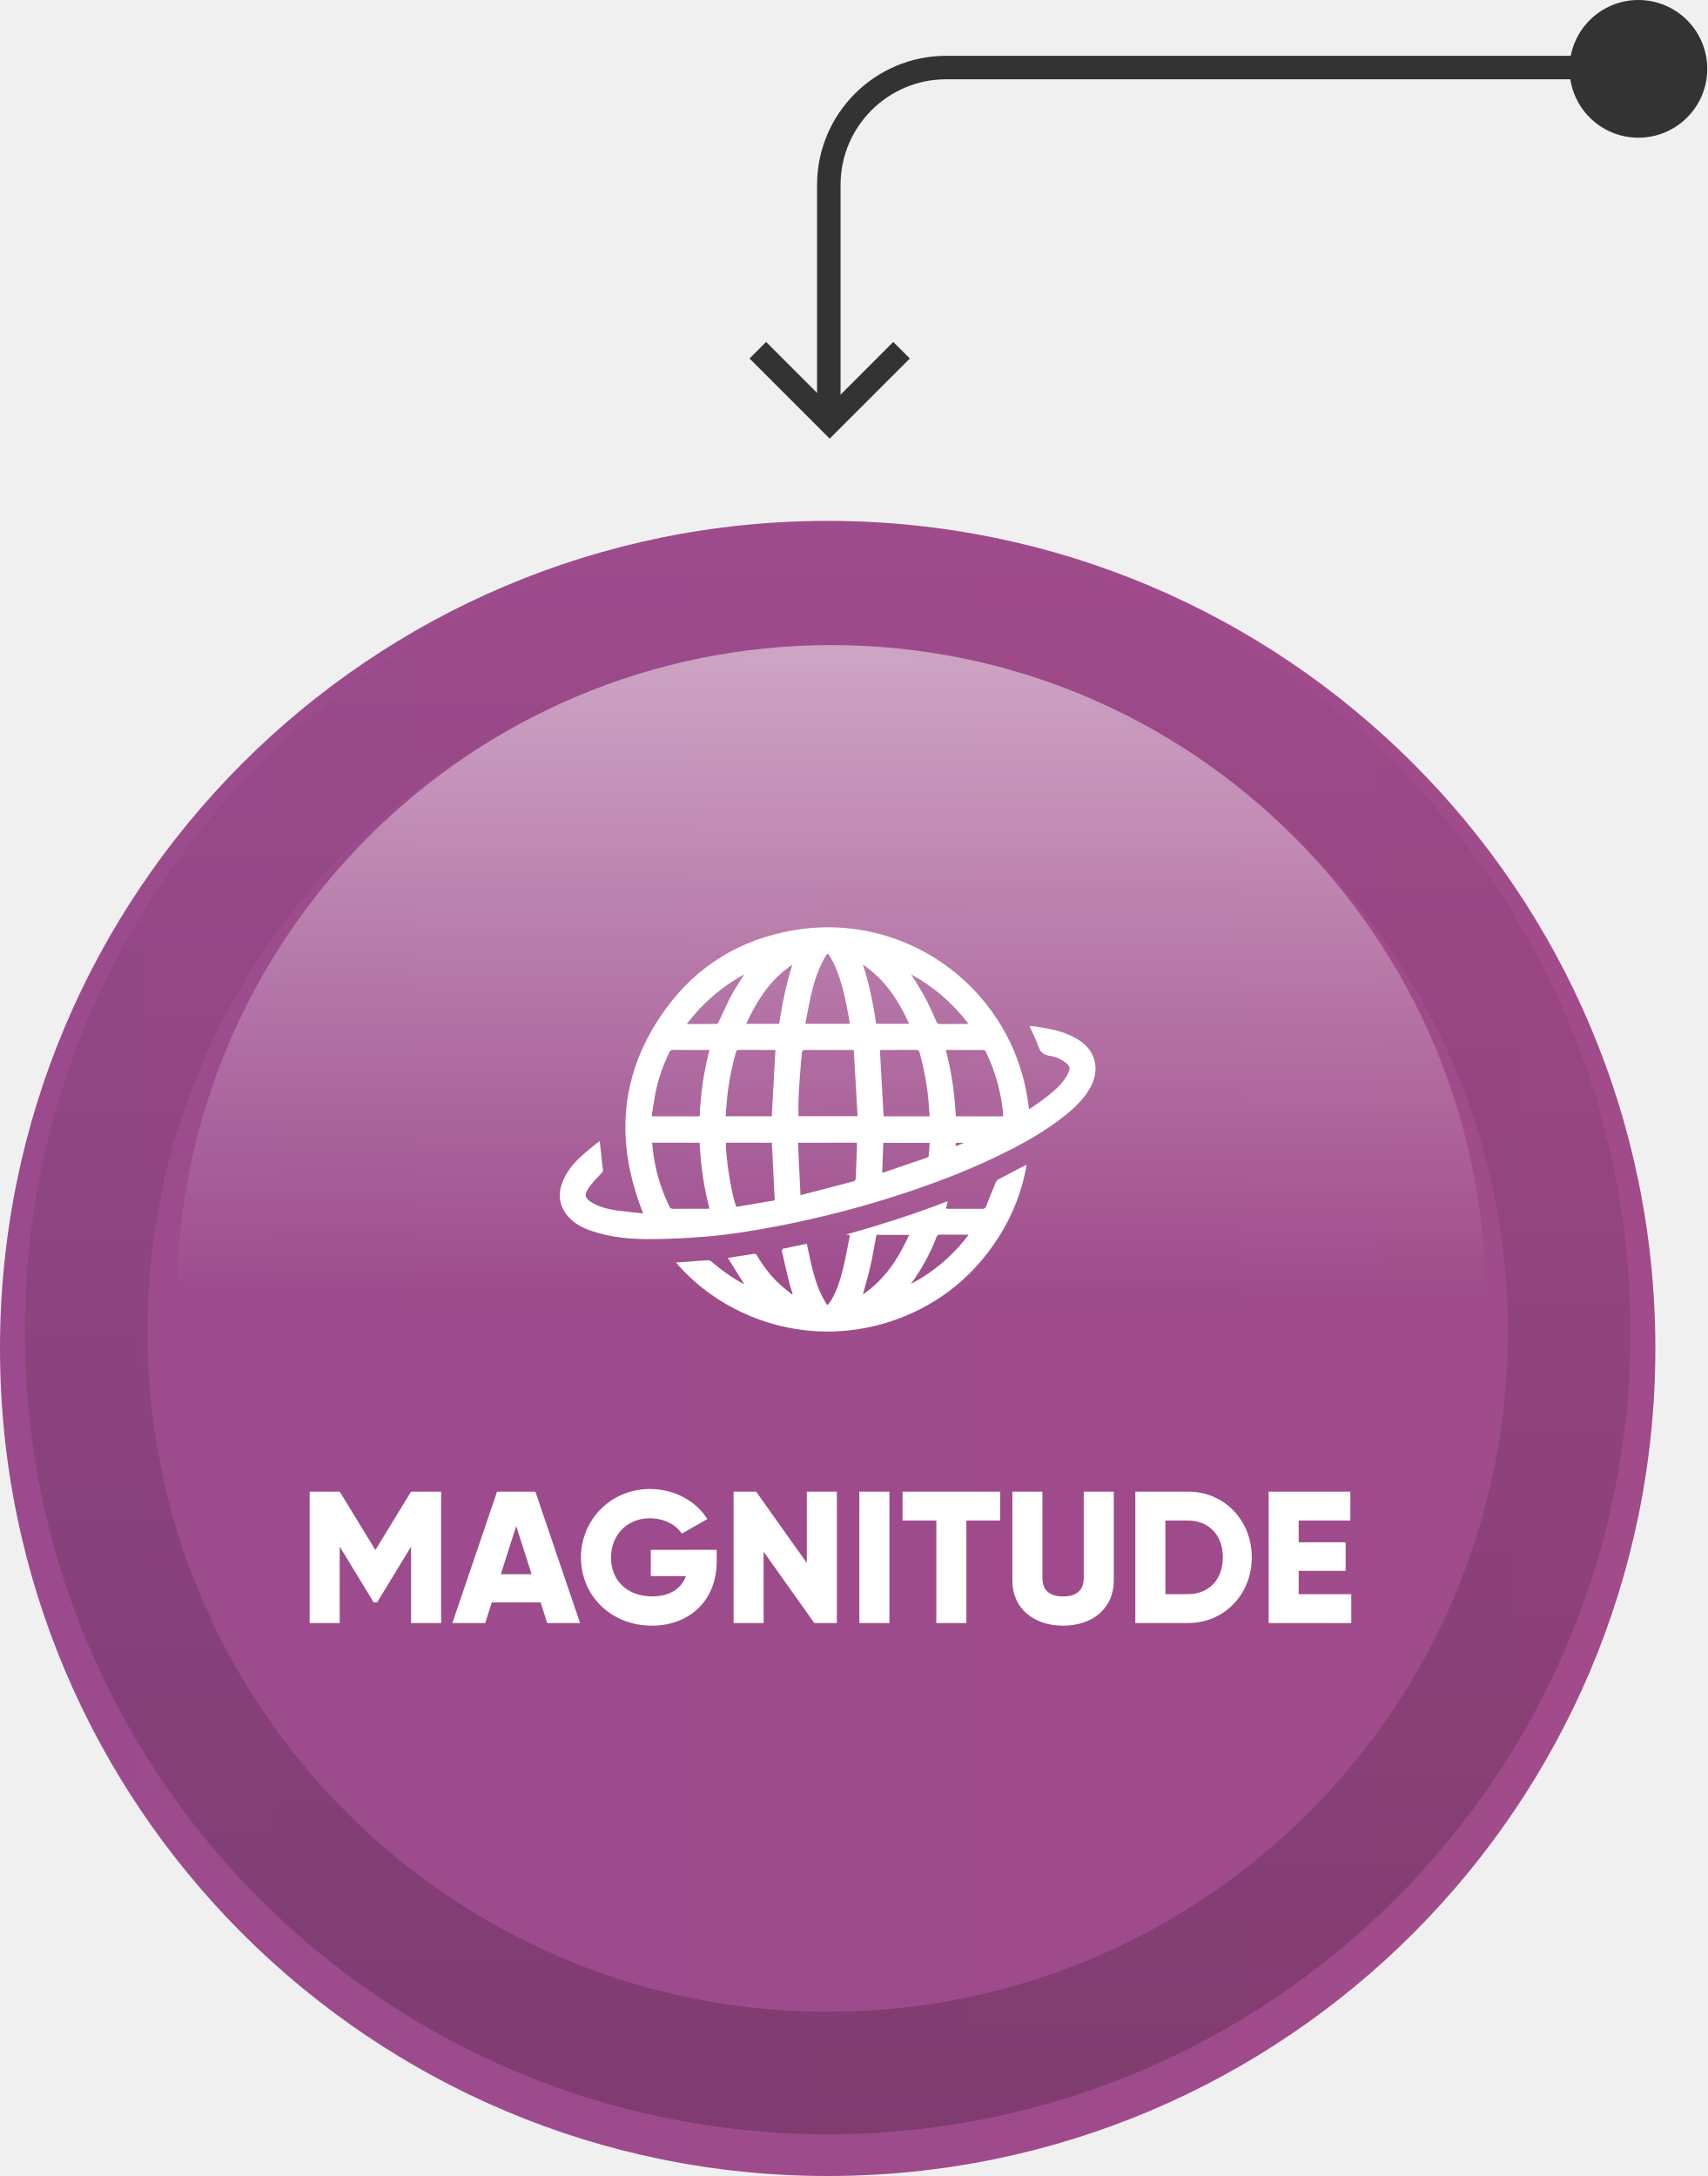
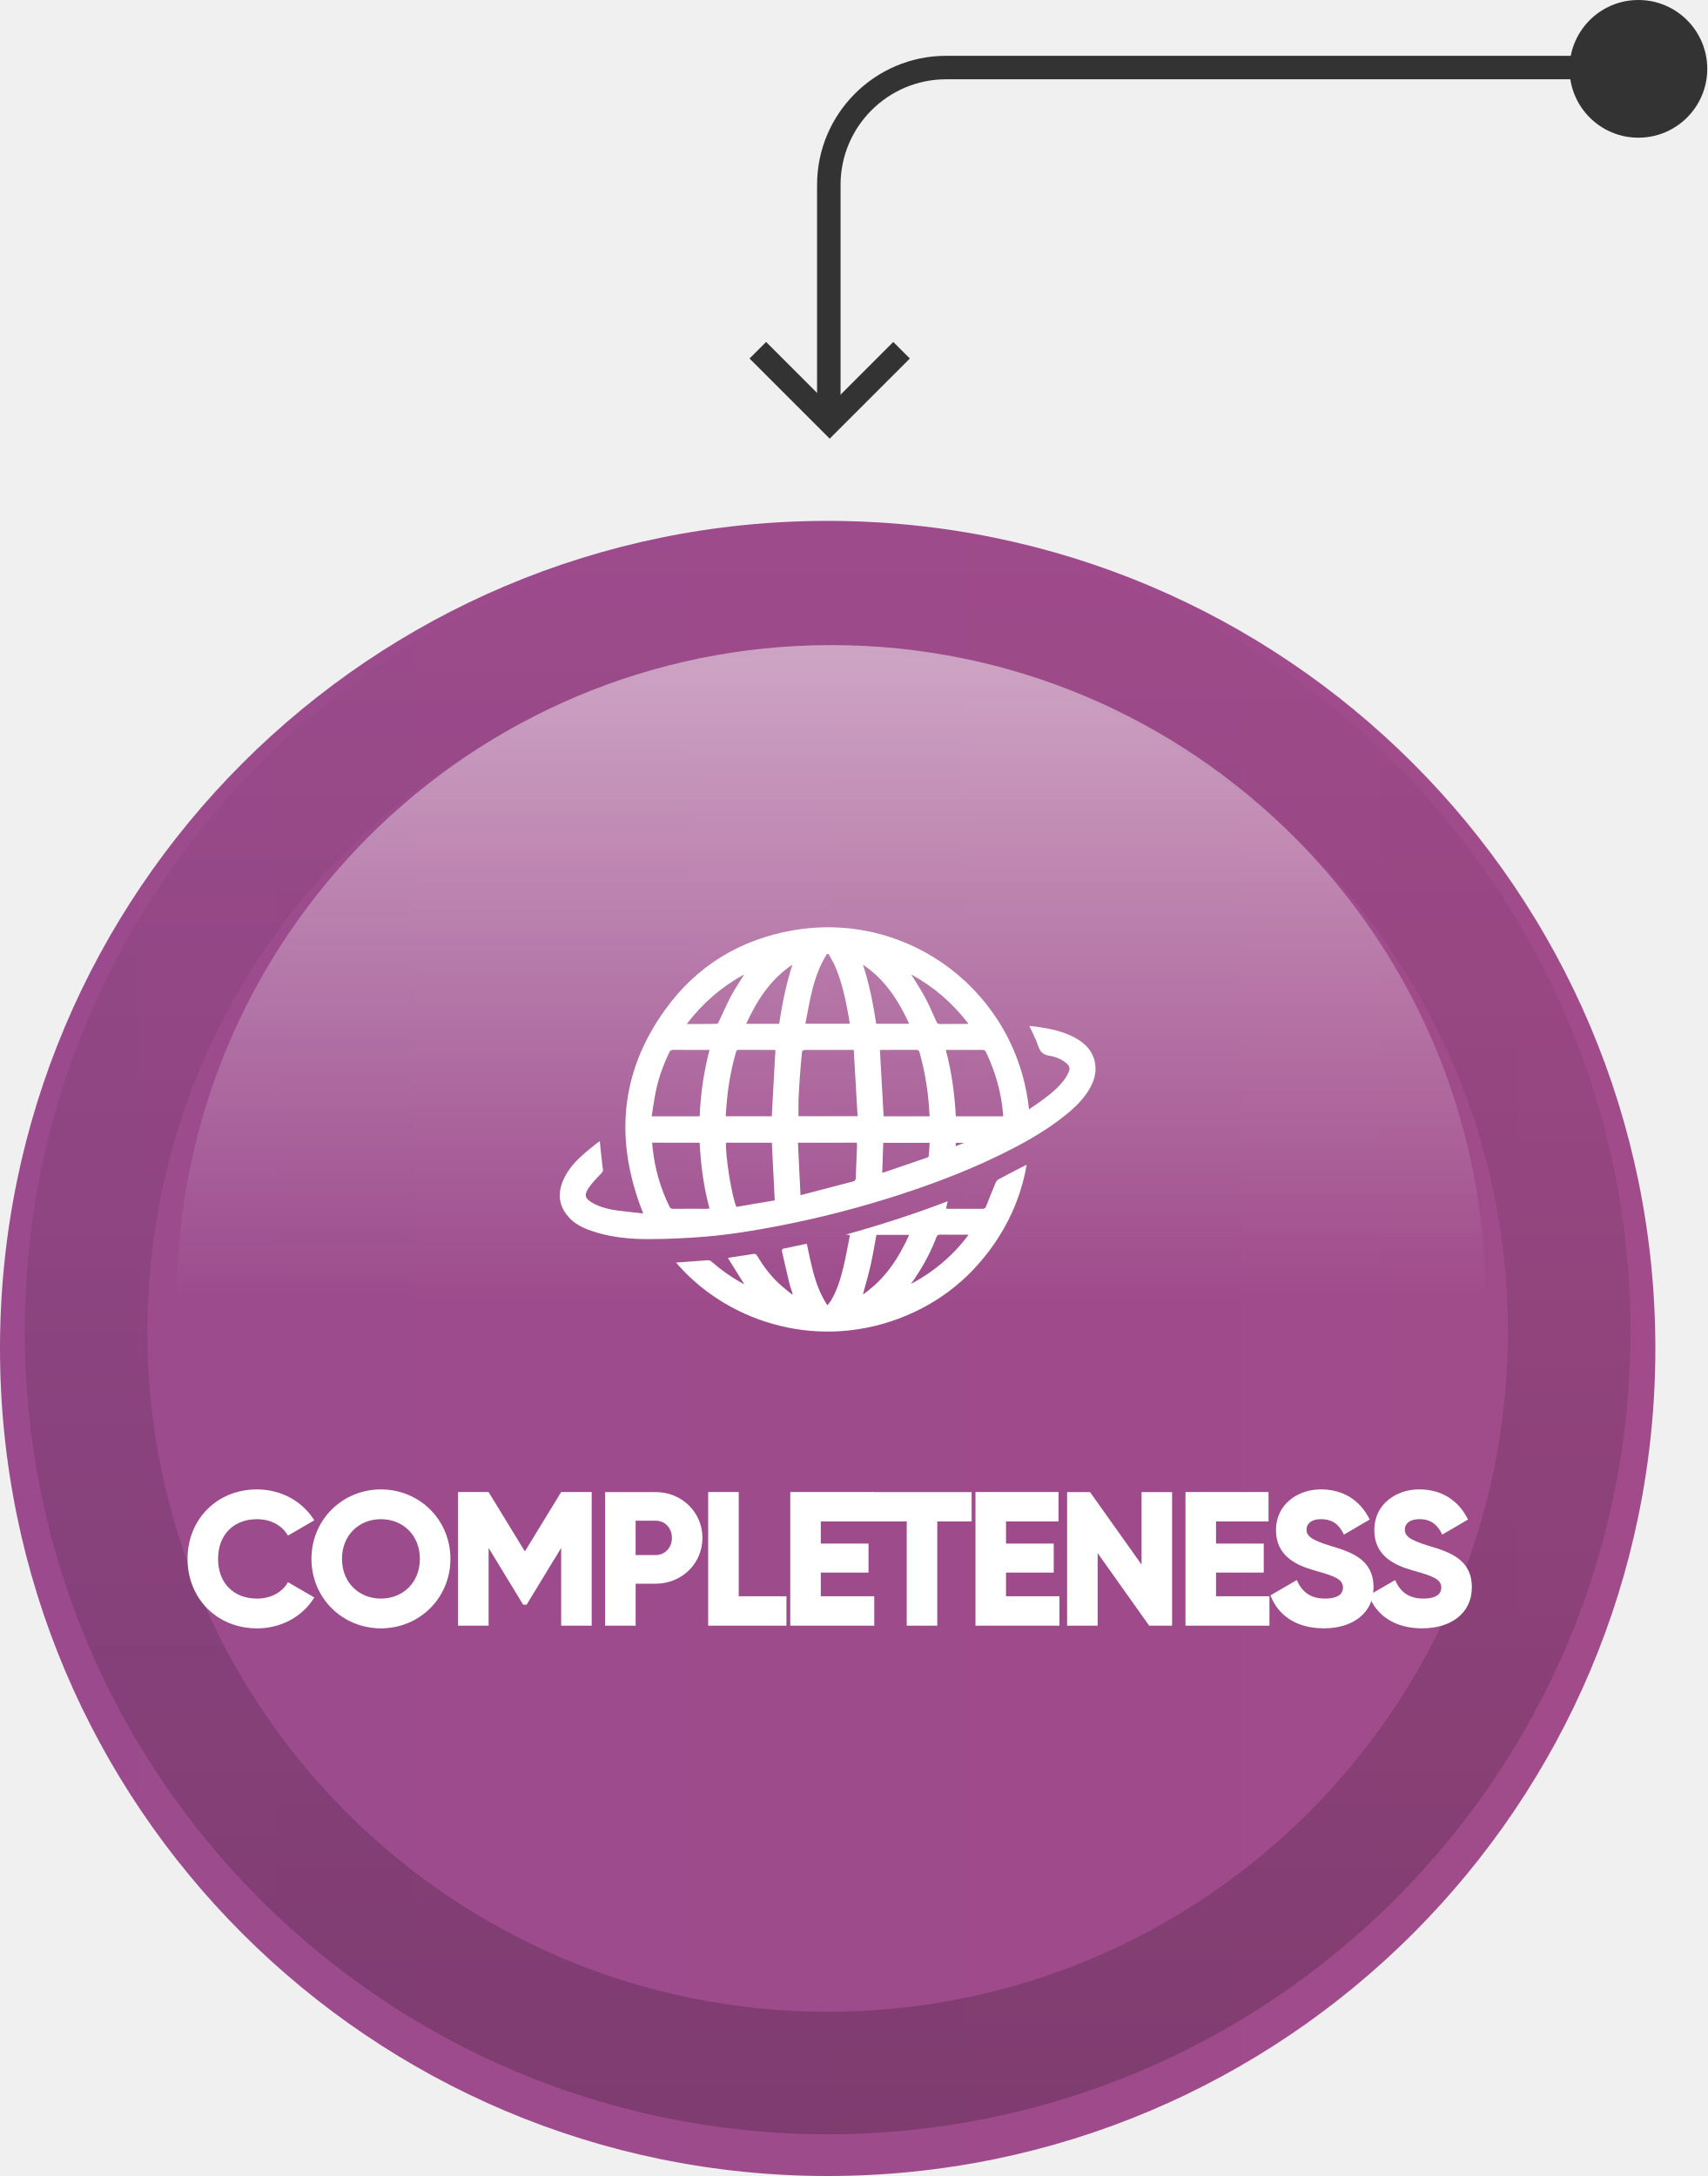
- <svg xmlns="http://www.w3.org/2000/svg" width="159.802" height="203.711" viewBox="0 0 159.802 203.711">
-   <linearGradient id="a" gradientUnits="userSpaceOnUse" x1="-168" y1="205.992" x2="-13.055" y2="205.992" gradientTransform="translate(168 -79.755)">
+ <svg xmlns="http://www.w3.org/2000/svg" width="159.801" height="203.711" viewBox="0 0 159.801 203.711">
+   <linearGradient id="a" gradientUnits="userSpaceOnUse" x1="-372" y1="6.719" x2="-217.055" y2="6.719" gradientTransform="matrix(1 0 0 -1 372 132.956)">
    <stop offset="0" stop-color="#9b4b8d" />
    <stop offset="1" stop-color="#a14b8a" />
  </linearGradient>
-   <path fill="url(#a)" d="M0 126.236c0-42.783 34.685-77.472 77.471-77.472 42.787 0 77.474 34.688 77.474 77.472 0 42.788-34.688 77.475-77.474 77.475S0 169.024 0 126.236z" />
-   <path d="M41.291 151.945h-2.813v-7.154l-3.182 5.221h-.316l-3.182-5.221v7.154h-2.813V139.64h2.813l3.34 5.467 3.34-5.467h2.813v12.305zm9.312-1.934h-4.57l-.615 1.937h-3.076l4.184-12.308h3.586l4.184 12.308H51.22l-.617-1.937zm-.844-2.636l-1.441-4.519-1.441 4.519h2.882zm17.328-1.231c0 3.765-2.619 6.047-6.064 6.047-3.867 0-6.645-2.848-6.645-6.381 0-3.565 2.83-6.416 6.451-6.416 2.355 0 4.342 1.16 5.379 2.814l-2.391 1.371c-.51-.812-1.617-1.441-3.006-1.441-2.074 0-3.621 1.529-3.621 3.691 0 2.092 1.477 3.621 3.867 3.621 1.635 0 2.707-.724 3.146-1.898h-3.287v-2.461h6.17l.001 1.053zm11.246-6.504v12.308h-2.109l-4.746-6.683v6.683h-2.813V139.64h2.109l4.746 6.683v-6.683h2.813zm4.918 0v12.308h-2.813V139.64h2.813zm10.37 2.707h-3.164v9.601h-2.813v-9.601H84.48v-2.707h9.141v2.707zm1.139 5.625v-8.332h2.813v8.086c0 .935.439 1.726 1.934 1.726 1.495 0 1.934-.791 1.934-1.726v-8.086h2.813v8.332c0 2.637-2.039 4.219-4.746 4.219s-4.748-1.583-4.748-4.219zm22.409-2.179c0 3.479-2.584 6.152-5.977 6.152h-4.922V139.64h4.922c3.393 0 5.977 2.672 5.977 6.153zm-2.707 0c0-2.109-1.336-3.445-3.27-3.445h-2.109v6.894h2.109c1.934-.004 3.27-1.34 3.27-3.449zm12.019 3.445v2.707h-7.734V139.64h7.646v2.707h-4.834v2.039h4.395v2.672h-4.395v2.181h4.922zm-70.342-42.406c.085.803.171 1.582.253 2.365.005.079.031.157.045.237.025.152-.006.25-.125.377-.424.447-.868.896-1.212 1.4-.458.684-.345 1.008.393 1.42.675.381 1.421.564 2.178.678.837.117 1.68.193 2.534.291-2.693-6.774-2.209-13.176 2.067-19.094 2.966-4.109 7.052-6.582 12.057-7.428 10.776-1.82 20.829 5.813 21.987 16.774.444-.307.876-.588 1.29-.895.771-.572 1.512-1.176 2.073-1.963.145-.201.256-.42.361-.644.131-.289.074-.545-.171-.764a3.139 3.139 0 0 0-1.62-.742c-.615-.086-.9-.393-1.088-.963-.202-.617-.523-1.195-.814-1.836.296.031.578.057.854.098 1.165.175 2.314.418 3.365.979.996.526 1.736 1.264 1.936 2.424.14.824-.071 1.59-.472 2.309-.575 1.019-1.398 1.816-2.298 2.541-2.004 1.615-4.253 2.828-6.568 3.935-2.861 1.371-5.822 2.49-8.837 3.475a95.568 95.568 0 0 1-11.376 2.949c-2.317.447-4.641.832-6.989 1.023a67.628 67.628 0 0 1-5.073.225c-1.868.012-3.727-.154-5.515-.766-.828-.283-1.603-.664-2.187-1.341-.922-1.063-.999-2.239-.436-3.483.396-.879 1.02-1.597 1.726-2.234.407-.377.845-.715 1.275-1.063.125-.103.259-.191.387-.284zm18.602-2.334h5.531c-.119-2.082-.239-4.131-.358-6.207h-3.459c-.39 0-.78-.008-1.173.006-.077.006-.208.096-.21.154a83.255 83.255 0 0 0-.216 2.526 60.879 60.879 0 0 0-.114 2.015c-.013.494-.001.996-.001 1.506zm-13.745.008h4.495c.088-2.104.381-4.164.919-6.215h-.293c-1.034 0-2.064.006-3.092-.006-.194-.002-.291.057-.373.225-.566 1.178-1.011 2.398-1.27 3.678-.153.754-.255 1.521-.386 2.318zm32.899 0c0-.09.002-.154-.003-.219-.174-2.043-.732-3.98-1.617-5.824-.077-.154-.182-.174-.33-.174-1.022.006-2.036.004-3.061.004h-.356c.555 2.057.826 4.119.937 6.215 1.49-.002 2.944-.002 4.43-.002zm-32.856 2.468c.023.209.037.377.054.549a16.196 16.196 0 0 0 1.563 5.418c.077.158.162.226.35.226 1.036-.014 2.078-.004 3.118-.004.085 0 .17-.015.285-.021-.544-2.041-.82-4.09-.92-6.166-1.49-.002-2.945-.002-4.45-.002zm21.323-8.67c.117 2.078.23 4.139.347 6.201h4.308a51.773 51.773 0 0 0-.083-1.146 25.227 25.227 0 0 0-.868-4.848c-.048-.174-.131-.225-.308-.225-1.068.008-2.132.006-3.197.006-.068.001-.142.01-.199.012zm-9.779.004c-.042-.006-.088-.016-.131-.016-1.102-.002-2.204 0-3.308-.008-.188-.002-.225.094-.262.237a24.378 24.378 0 0 0-.845 4.552c-.046.469-.077.946-.111 1.426h4.313c.113-2.072.23-4.126.344-6.191zm-4.618 8.666c-.1 1.115.546 5.133.968 6.01 1.196-.2 2.4-.405 3.584-.61-.088-1.83-.179-3.619-.271-5.398-1.431-.002-2.849-.002-4.281-.002zm6.725.002c.08 1.648.156 3.252.239 4.914a582.92 582.92 0 0 0 4.999-1.307c.071-.021.165-.146.168-.229.048-1.016.085-2.032.123-3.051 0-.104-.012-.211-.017-.328l-5.512.001zM77.545 89.3l-.143.014c-1.261 1.984-1.58 4.263-2.016 6.521h4.157c-.043-.258-.077-.49-.114-.717-.291-1.597-.621-3.183-1.27-4.677-.167-.393-.412-.758-.614-1.141zm3.226 1.012c.601 1.81.957 3.662 1.244 5.529h3.086c-1.016-2.209-2.283-4.169-4.33-5.529zm-7.841 5.533c.291-1.871.655-3.729 1.242-5.537-2.053 1.365-3.314 3.332-4.325 5.537h3.083zm9.646 13.922c.063 0 .094.011.12 0 1.367-.465 2.73-.932 4.097-1.399.06-.021.134-.09.137-.142.037-.41.06-.826.085-1.237h-4.339c-.032.938-.066 1.851-.1 2.778zM64.281 95.863c.982 0 1.893.002 2.801-.011.063 0 .154-.104.188-.182.39-.803.732-1.625 1.147-2.412.373-.695.82-1.344 1.247-2.041-2.117 1.158-3.885 2.682-5.383 4.646zm21.008-4.637c.441.717.902 1.41 1.292 2.14.396.733.723 1.51 1.07 2.271.074.162.151.234.339.23.803-.013 1.606-.007 2.406-.007.068 0 .137-.012.253-.022-1.491-1.936-3.251-3.471-5.36-4.612zm4.176 16.08c.242-.1.479-.199.777-.317h-.766c-.012.092-.023.161-.031.235-.002.014.009.032.02.082zm-13.947 9.127c.436 1.982.746 3.98 1.928 5.765.137-.185.256-.308.341-.447.595-1.006.92-2.121 1.185-3.246.216-.92.378-1.854.566-2.779.003-.033-.008-.065-.017-.119-.12-.014-.236-.02-.35-.03 3.208-.896 6.38-1.906 9.535-3.123-.06.26-.105.467-.154.688.088.008.156.021.225.021 1.062 0 2.118-.002 3.177.002.168 0 .273-.045.333-.205.293-.742.589-1.486.9-2.226a.664.664 0 0 1 .273-.327c.797-.433 1.6-.839 2.4-1.255.063-.03.125-.061.239-.112a18.357 18.357 0 0 1-2.614 6.764c-2.289 3.586-5.42 6.168-9.409 7.656-8.042 2.983-16.253.076-20.8-5.267.387-.022.757-.047 1.119-.077.618-.048 1.233-.099 1.851-.136a.527.527 0 0 1 .328.105c.931.809 1.93 1.518 3.015 2.109.023.008.048.014.071.024a700.924 700.924 0 0 0-1.532-2.459c.382-.061.701-.109 1.02-.16.45-.063.899-.125 1.349-.209.177-.031.276.008.373.168.564.955 1.221 1.836 2.033 2.595.39.364.817.688 1.227 1.026l.065-.051c-.103-.332-.228-.66-.31-.998-.242-1.002-.47-2.004-.695-3.006-.014-.066.048-.209.091-.219.745-.165 1.491-.317 2.237-.472zm5.253 4.75c2.053-1.412 3.331-3.369 4.33-5.58h-3.066c-.177.945-.328 1.879-.533 2.8-.207.919-.475 1.817-.731 2.78zm9.893-5.593h-.242c-.808 0-1.62.002-2.431-.006-.188-.002-.271.063-.336.231a18.595 18.595 0 0 1-1.873 3.627 10.48 10.48 0 0 1-.256.39c-.085.125-.179.244-.271.367a15.818 15.818 0 0 0 5.409-4.609z" fill="#FFF" />
-   <linearGradient id="b" gradientUnits="userSpaceOnUse" x1="1274.063" y1="-525.589" x2="1424.366" y2="-525.589" gradientTransform="rotate(90 388.22 -836.34)">
+   <path fill="url(#a)" d="M0 126.236c0-42.783 34.685-77.472 77.471-77.472 42.787 0 77.474 34.688 77.474 77.472 0 42.787-34.688 77.475-77.474 77.475S0 169.023 0 126.236z" />
+   <path fill="#FFF" d="M56.139 106.832c.085.803.171 1.582.253 2.365.005.078.031.156.045.236.025.152-.006.25-.125.377-.424.447-.868.896-1.212 1.4-.458.684-.345 1.008.393 1.42.675.381 1.421.564 2.178.678.837.117 1.68.193 2.534.291-2.693-6.773-2.209-13.176 2.067-19.094 2.966-4.109 7.052-6.582 12.057-7.428 10.776-1.82 20.83 5.813 21.987 16.773.444-.307.876-.588 1.29-.895.771-.572 1.512-1.176 2.073-1.963.146-.201.256-.42.36-.644.131-.289.074-.545-.17-.764a3.151 3.151 0 0 0-1.621-.742c-.615-.086-.899-.393-1.088-.963-.201-.617-.522-1.195-.813-1.836.296.031.577.057.854.098 1.164.175 2.313.418 3.364.979.996.526 1.735 1.264 1.937 2.424.14.824-.071 1.59-.473 2.309-.574 1.019-1.398 1.816-2.298 2.542-2.004 1.614-4.253 2.828-6.567 3.935-2.861 1.371-5.822 2.489-8.838 3.476a95.74 95.74 0 0 1-11.375 2.948c-2.317.447-4.641.832-6.989 1.022-1.688.139-3.38.215-5.073.226-1.868.013-3.727-.153-5.515-.767-.828-.282-1.603-.663-2.187-1.34-.922-1.063-.999-2.239-.436-3.483.396-.879 1.02-1.597 1.726-2.233.407-.378.845-.716 1.275-1.063.125-.102.259-.191.387-.284zm18.602-2.334h5.531c-.119-2.082-.239-4.131-.358-6.207h-3.459c-.39 0-.78-.008-1.173.006-.077.006-.208.096-.21.154a85.43 85.43 0 0 0-.216 2.526 61.66 61.66 0 0 0-.114 2.015c-.013.494-.001.996-.001 1.506zm-13.745.008h4.495c.088-2.104.381-4.164.919-6.215h-.293c-1.034 0-2.064.006-3.092-.006-.194-.002-.291.057-.373.225-.566 1.178-1.011 2.398-1.27 3.678-.153.753-.255 1.521-.386 2.318zm32.899 0c0-.09.002-.154-.003-.219-.175-2.043-.731-3.98-1.617-5.824-.077-.154-.183-.174-.33-.174-1.022.006-2.036.004-3.062.004h-.355c.555 2.057.826 4.119.938 6.215 1.49-.002 2.943-.002 4.429-.002zm-32.856 2.469c.023.209.037.377.054.549.2 1.883.729 3.717 1.563 5.418.077.158.162.226.35.226 1.036-.015 2.078-.004 3.118-.004.085 0 .17-.015.285-.021-.544-2.041-.82-4.091-.92-6.166-1.49-.002-2.945-.002-4.45-.002zm21.323-8.671c.117 2.078.23 4.139.348 6.201h4.308a54.66 54.66 0 0 0-.083-1.146 25.328 25.328 0 0 0-.868-4.849c-.048-.174-.131-.225-.308-.225-1.068.008-2.133.006-3.197.006-.069.002-.144.011-.2.013zm-9.779.004c-.042-.006-.088-.016-.131-.016-1.102-.002-2.204 0-3.308-.008-.188-.002-.225.094-.262.237a24.439 24.439 0 0 0-.845 4.552c-.046.469-.077.946-.111 1.426h4.313c.113-2.072.23-4.126.344-6.191zm-4.618 8.667c-.1 1.114.546 5.133.968 6.01 1.196-.2 2.4-.405 3.584-.61-.088-1.83-.179-3.619-.271-5.397-1.431-.003-2.849-.003-4.281-.003zm6.725.002c.08 1.647.156 3.252.239 4.914a622.25 622.25 0 0 0 4.999-1.308c.071-.021.165-.146.168-.229.048-1.016.085-2.031.123-3.051 0-.104-.012-.211-.017-.328l-5.512.002zM77.545 89.3l-.143.014c-1.261 1.984-1.58 4.263-2.016 6.521h4.157c-.043-.258-.077-.49-.114-.717-.291-1.597-.621-3.183-1.27-4.677-.167-.393-.412-.758-.614-1.141zm3.226 1.012c.601 1.81.957 3.662 1.244 5.529h3.086c-1.017-2.209-2.283-4.169-4.33-5.529zm-7.841 5.533c.291-1.871.655-3.729 1.242-5.537-2.053 1.365-3.314 3.332-4.325 5.537h3.083zm9.647 13.923c.063 0 .094.01.119 0l4.098-1.399c.06-.021.133-.091.137-.142.037-.41.061-.826.085-1.237h-4.339l-.1 2.778zM64.281 95.863c.982 0 1.893.002 2.801-.011.063 0 .154-.104.188-.182.39-.803.732-1.625 1.147-2.412.373-.695.82-1.344 1.247-2.041-2.117 1.158-3.885 2.682-5.383 4.646zm21.009-4.637c.44.717.901 1.41 1.291 2.14.396.733.724 1.51 1.07 2.271.074.162.15.234.34.23.803-.013 1.605-.007 2.405-.007.067 0 .138-.012.253-.022-1.49-1.936-3.251-3.471-5.359-4.612zm4.175 16.081c.242-.101.479-.199.777-.317h-.767l-.031.235c-.001.013.01.031.021.082zm-13.947 9.127c.436 1.981.746 3.979 1.928 5.765.137-.185.256-.308.341-.447.595-1.006.92-2.121 1.185-3.246.216-.92.378-1.854.566-2.778.003-.033-.008-.065-.017-.119-.12-.015-.236-.021-.35-.03 3.208-.896 6.38-1.906 9.535-3.123-.06.26-.104.467-.154.688.089.008.156.021.226.021 1.062 0 2.118-.002 3.177.002.168 0 .273-.045.334-.205.293-.742.588-1.485.899-2.226a.658.658 0 0 1 .272-.327c.797-.433 1.601-.839 2.4-1.255.063-.03.125-.062.239-.112a18.375 18.375 0 0 1-2.614 6.765c-2.289 3.586-5.42 6.168-9.408 7.655-8.042 2.983-16.253.076-20.801-5.267.387-.022.757-.047 1.119-.077.618-.048 1.233-.099 1.851-.136a.518.518 0 0 1 .328.104c.931.81 1.93 1.519 3.015 2.108.023.009.048.015.071.024-.509-.82-1.02-1.64-1.532-2.459.382-.061.701-.108 1.02-.159.45-.063.899-.125 1.349-.209.177-.031.276.008.373.168.564.955 1.221 1.836 2.033 2.594.39.365.817.688 1.227 1.027l.065-.052c-.103-.332-.228-.66-.31-.998-.242-1.002-.47-2.004-.695-3.006-.014-.065.048-.209.091-.22.745-.164 1.491-.316 2.237-.47zm5.253 4.75c2.054-1.412 3.331-3.369 4.33-5.58h-3.065c-.178.944-.328 1.879-.533 2.799-.208.919-.476 1.818-.732 2.781zm9.894-5.594h-.242c-.809 0-1.621.002-2.432-.006-.188-.002-.271.063-.336.23a18.537 18.537 0 0 1-1.873 3.627 9.385 9.385 0 0 1-.256.391c-.085.125-.179.244-.271.367a15.826 15.826 0 0 0 5.41-4.609z" />
+   <linearGradient id="b" gradientUnits="userSpaceOnUse" x1="958.11" y1="1257.543" x2="1108.411" y2="1257.543" gradientTransform="matrix(0 1 1 0 -1180.075 -908.606)">
    <stop offset="0" stop-opacity="0" />
    <stop offset="1" />
  </linearGradient>
-   <path opacity=".2" fill="url(#b)" d="M152.618 124.656c0-41.504-33.648-75.152-75.15-75.152-41.504 0-75.149 33.648-75.149 75.152s33.645 75.149 75.149 75.149c41.502.001 75.15-33.645 75.15-75.149zm-138.826 0c0-35.168 28.509-63.681 63.676-63.681 35.171 0 63.678 28.513 63.678 63.681s-28.507 63.678-63.678 63.678c-35.167 0-63.676-28.51-63.676-63.678z" />
-   <linearGradient id="c" gradientUnits="userSpaceOnUse" x1="-876.9" y1="-1638.937" x2="-815.65" y2="-1638.937" gradientTransform="rotate(-90 480.741 -1236)">
+   <path opacity=".2" fill="url(#b)" d="M152.618 124.656c0-41.504-33.647-75.152-75.15-75.152-41.504 0-75.149 33.648-75.149 75.152s33.645 75.148 75.149 75.148c41.502.003 75.15-33.644 75.15-75.148zm-138.826 0c0-35.168 28.509-63.681 63.676-63.681 35.171 0 63.678 28.513 63.678 63.681 0 35.168-28.507 63.678-63.678 63.678-35.167 0-63.676-28.51-63.676-63.678z" />
+   <linearGradient id="c" gradientUnits="userSpaceOnUse" x1="-1600.145" y1="1739.693" x2="-1538.895" y2="1739.693" gradientTransform="scale(1 -1) rotate(90 169.498 1648)">
    <stop offset="0" stop-color="#fff" stop-opacity="0" />
    <stop offset="1" stop-color="#fff" />
  </linearGradient>
  <path opacity=".5" fill="url(#c)" d="M77.804 60.392c-33.826 0-61.25 27.422-61.25 61.25h122.501c0-33.829-27.42-61.25-61.251-61.25z" />
  <g fill="#333">
    <circle cx="153.357" cy="6.445" r="6.445" />
    <path d="M78.678 39.205H76.48V17.307c0-6.662 5.42-12.082 12.08-12.082h64.8v2.197h-64.8c-5.449 0-9.882 4.434-9.882 9.885v21.898z" />
-     <path d="M77.662 37.965l-5.952-5.952-1.551 1.55 5.951 5.952 1.552 1.55 1.551-1.55 5.951-5.952-1.552-1.55z" />
+     <path d="M77.662 37.965l-5.952-5.952-1.551 1.55 5.951 5.952 1.552 1.55 1.551-1.55 5.952-5.952-1.553-1.55-5.95 5.952z" />
+   </g>
+   <g fill="#FFF">
+     <path d="M17.554 145.938c0-3.681 2.734-6.504 6.504-6.504 2.269 0 4.271 1.126 5.36 2.895l-2.466 1.43c-.554-.965-1.626-1.537-2.895-1.537-2.216 0-3.645 1.483-3.645 3.717s1.429 3.717 3.645 3.717c1.269 0 2.358-.572 2.895-1.537l2.466 1.43c-1.072 1.769-3.073 2.895-5.36 2.895-3.77-.003-6.504-2.826-6.504-6.506z" />
+     <path d="M29.152 145.938c0-3.681 2.913-6.504 6.504-6.504s6.504 2.823 6.504 6.504-2.913 6.504-6.504 6.504-6.504-2.824-6.504-6.504zm10.149 0c0-2.233-1.608-3.717-3.645-3.717s-3.645 1.483-3.645 3.717 1.608 3.717 3.645 3.717 3.645-1.484 3.645-3.717zm16.083 6.253h-2.859v-7.272l-3.234 5.307h-.322l-3.234-5.307v7.272h-2.859v-12.508h2.859l3.395 5.558 3.395-5.558h2.859v12.508zm10.366-8.219c0 2.377-1.912 4.289-4.377 4.289h-1.876v3.931h-2.859v-12.508h4.735c2.465 0 4.377 1.912 4.377 4.288zm-2.859 0c0-.911-.643-1.607-1.519-1.607h-1.876v3.216h1.876c.876-.001 1.519-.697 1.519-1.609zm10.722 5.467v2.752h-7.326v-12.508h2.859v9.756h4.467zm8.22 0v2.752h-7.861v-12.508h7.773v2.752H76.83v2.072h4.467v2.716H76.83v2.216h5.003z" />
+     <path d="M90.948 142.436h-3.217v9.756h-2.859v-9.756h-3.215v-2.752h9.291v2.752zm8.219 7.003v2.752h-7.861v-12.508h7.773v2.752h-4.914v2.072h4.467v2.716h-4.467v2.216h5.002zm10.544-9.755v12.508h-2.145l-4.824-6.79v6.79h-2.859v-12.508h2.145l4.824 6.79v-6.79h2.859zm9.114 9.755v2.752h-7.861v-12.508h7.773v2.752h-4.914v2.072h4.467v2.716h-4.467v2.216h5.002zm.092-.088l2.465-1.43c.447 1.036 1.217 1.733 2.627 1.733 1.359 0 1.697-.536 1.697-1.019 0-.769-.715-1.072-2.59-1.591-1.859-.518-3.682-1.411-3.682-3.806 0-2.412 2.037-3.806 4.199-3.806 2.055 0 3.664.982 4.574 2.823l-2.412 1.411c-.428-.893-1.018-1.447-2.162-1.447-.893 0-1.34.447-1.34.947 0 .572.305.965 2.252 1.555 1.893.571 4.02 1.232 4.02 3.877 0 2.412-1.93 3.842-4.645 3.842-2.627.001-4.306-1.25-5.003-3.089z" />
+     <path d="M128.12 149.351l2.465-1.43c.447 1.036 1.217 1.733 2.627 1.733 1.359 0 1.697-.536 1.697-1.019 0-.769-.715-1.072-2.59-1.591-1.859-.518-3.682-1.411-3.682-3.806 0-2.412 2.037-3.806 4.199-3.806 2.055 0 3.664.982 4.574 2.823l-2.412 1.411c-.428-.893-1.018-1.447-2.162-1.447-.893 0-1.34.447-1.34.947 0 .572.305.965 2.252 1.555 1.893.571 4.02 1.232 4.02 3.877 0 2.412-1.93 3.842-4.645 3.842-2.626.001-4.306-1.25-5.003-3.089z" />
  </g>
</svg>
